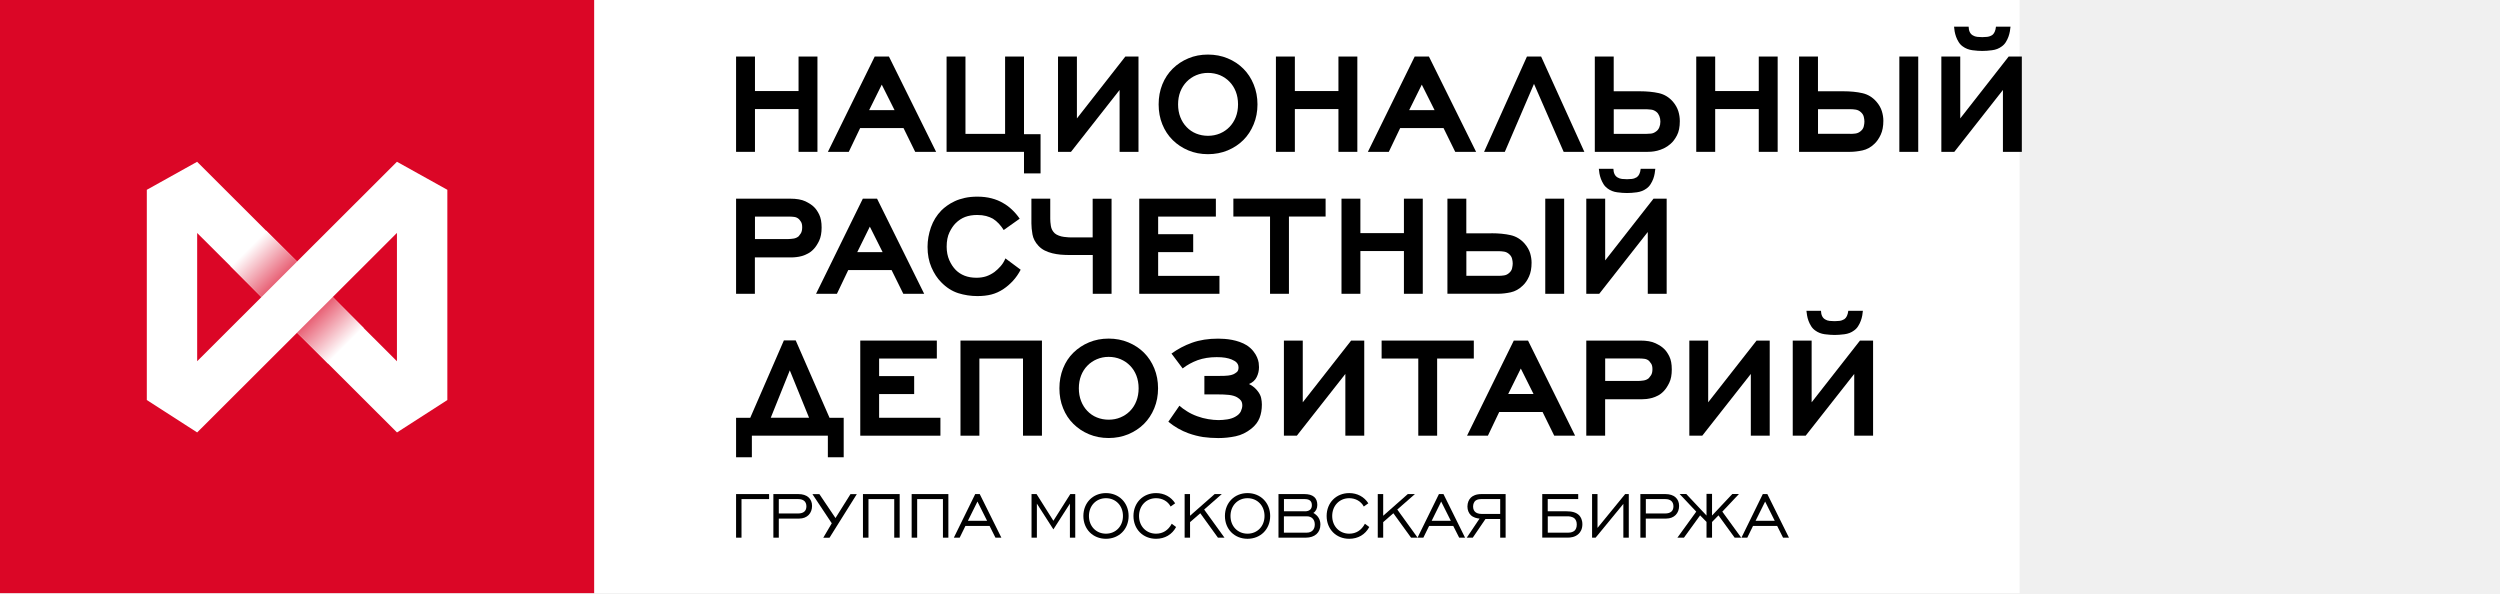
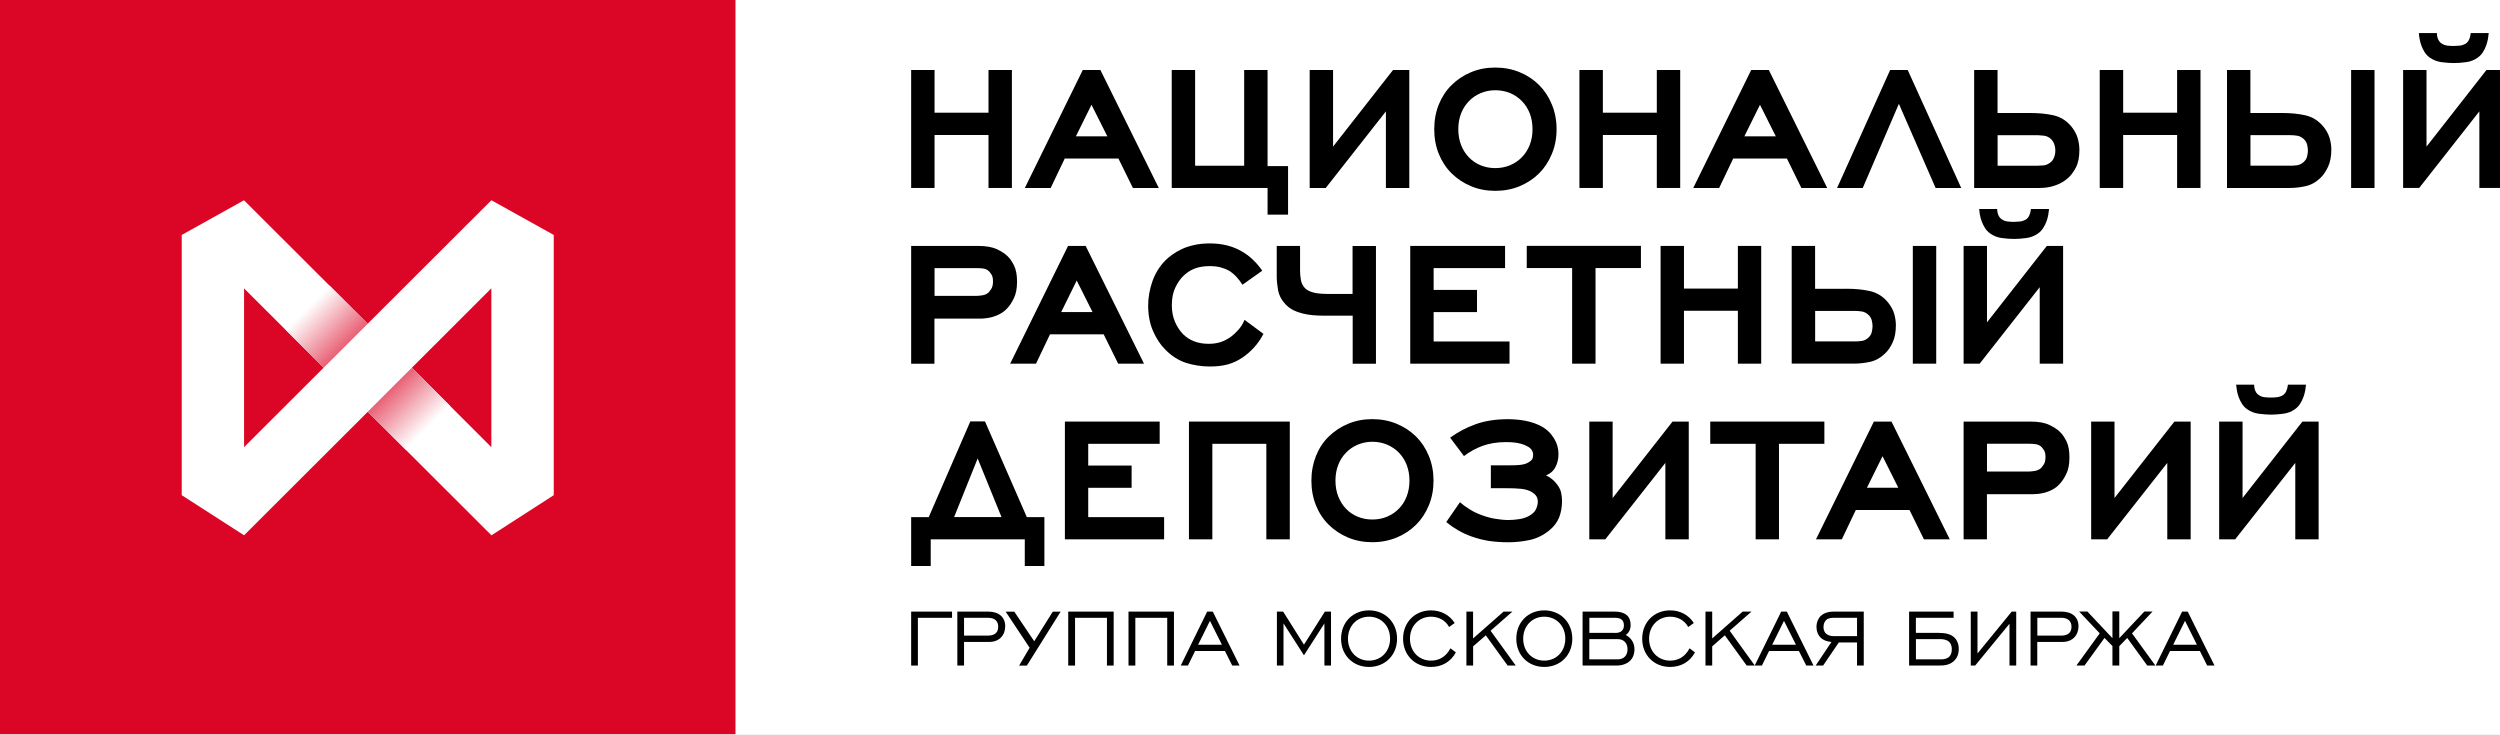
- <svg xmlns="http://www.w3.org/2000/svg" width="510" height="121" viewBox="0 0 510 121" fill="none">
-   <path d="M412 0H0V121H412V0Z" fill="white" />
-   <path d="M121.208 0H0V121H121.208V0Z" fill="#DB0626" />
-   <path d="M29.95 38.719V81.606L40.232 88.223V88.205L60.604 67.868L80.985 88.214V88.223L91.258 81.606V38.719L80.976 32.997V33.006L60.595 53.353L40.222 33.015V32.997L29.95 38.719ZM67.874 60.601L80.976 47.512V73.699L67.874 60.601ZM40.222 73.69V47.53L53.334 60.601L40.222 73.69Z" fill="white" />
-   <path fill-rule="evenodd" clip-rule="evenodd" d="M60.601 67.859L66.903 74.156L74.173 66.889L67.871 60.598L60.601 67.859Z" fill="url(#paint0_linear)" />
-   <path fill-rule="evenodd" clip-rule="evenodd" d="M60.608 53.348L53.339 60.605L47.034 54.312L54.304 47.055L60.608 53.348Z" fill="url(#paint1_linear)" />
-   <path d="M150.159 100.791H156.898V101.815H151.267V109.685H150.159V100.791Z" fill="black" />
-   <path d="M157.768 100.791H162.867C164.616 100.791 165.66 101.714 165.66 103.204C165.66 104.685 164.69 105.791 163.023 105.791H158.875V109.685H157.768V100.791ZM162.803 104.749C163.93 104.749 164.506 104.237 164.506 103.295C164.506 102.372 163.93 101.815 162.858 101.815H158.875V104.749H162.803Z" fill="black" />
-   <path d="M169.68 106.751L165.733 100.801H167.153L170.44 105.682L173.498 100.801H174.789L169.222 109.694H167.949L169.68 106.751Z" fill="black" />
-   <path d="M176.052 100.791H183.533V109.685H182.425V101.815H177.169V109.685H176.043V100.791H176.052Z" fill="black" />
-   <path d="M185.986 100.791H193.467V109.685H192.359V101.815H187.103V109.685H185.977V100.791H185.986Z" fill="black" />
-   <path d="M198.942 100.791H199.867L204.28 109.685H203.072L201.872 107.29H196.946L195.774 109.685H194.584L198.942 100.791ZM201.369 106.248L199.4 102.317L197.45 106.248H201.369Z" fill="black" />
-   <path d="M210.433 100.791H211.459L214.892 106.239L218.344 100.791H219.351V109.685H218.262V102.738L214.892 107.994L211.523 102.738V109.685H210.433V100.791Z" fill="black" />
-   <path d="M221.008 105.261C221.008 102.555 222.959 100.59 225.614 100.59C228.269 100.59 230.238 102.555 230.238 105.261C230.238 107.966 228.269 109.913 225.614 109.913C222.959 109.913 221.008 107.966 221.008 105.261ZM229.084 105.261C229.084 103.149 227.61 101.632 225.614 101.632C223.636 101.632 222.144 103.149 222.144 105.261C222.144 107.372 223.627 108.871 225.614 108.871C227.61 108.871 229.084 107.354 229.084 105.261Z" fill="black" />
-   <path d="M239.925 107.509C239.101 109.054 237.626 109.913 235.832 109.913C233.177 109.913 231.226 107.966 231.226 105.261C231.226 102.555 233.177 100.59 235.832 100.59C237.48 100.59 238.89 101.348 239.732 102.674L238.808 103.332C238.249 102.263 237.123 101.632 235.832 101.632C233.854 101.632 232.362 103.149 232.362 105.261C232.362 107.372 233.845 108.871 235.832 108.871C237.214 108.871 238.322 108.185 239.036 106.842L239.925 107.509Z" fill="black" />
-   <path d="M241.655 100.791H242.763V105.215L247.79 100.791H249.245L245.647 103.944L249.795 109.685H248.458L244.86 104.703L242.772 106.513V109.685H241.664V100.791H241.655Z" fill="black" />
-   <path d="M249.886 105.261C249.886 102.555 251.837 100.59 254.492 100.59C257.147 100.59 259.116 102.555 259.116 105.261C259.116 107.966 257.147 109.913 254.492 109.913C251.837 109.913 249.886 107.966 249.886 105.261ZM257.962 105.261C257.962 103.149 256.497 101.632 254.492 101.632C252.505 101.632 251.022 103.149 251.022 105.261C251.022 107.372 252.505 108.871 254.492 108.871C256.497 108.871 257.962 107.354 257.962 105.261Z" fill="black" />
-   <path d="M260.81 100.791H266.074C267.86 100.791 268.73 101.568 268.73 103.003C268.73 103.716 268.455 104.292 267.924 104.639C268.885 105.178 269.361 105.992 269.361 107.016C269.361 108.633 268.244 109.685 266.358 109.685H260.81V100.791ZM266.184 104.31C267.127 104.31 267.622 103.862 267.622 103.067C267.622 102.226 267.146 101.815 266.184 101.815H261.927V104.301H266.184V104.31ZM266.578 108.661C267.622 108.661 268.217 108.003 268.217 106.997C268.217 106.001 267.622 105.325 266.578 105.325H261.917V108.661H266.578Z" fill="black" />
-   <path d="M279.332 107.509C278.508 109.054 277.043 109.913 275.24 109.913C272.584 109.913 270.634 107.966 270.634 105.261C270.634 102.555 272.584 100.59 275.24 100.59C276.888 100.59 278.298 101.348 279.14 102.674L278.215 103.332C277.648 102.263 276.531 101.632 275.24 101.632C273.262 101.632 271.769 103.149 271.769 105.261C271.769 107.372 273.253 108.871 275.24 108.871C276.631 108.871 277.73 108.185 278.444 106.842L279.332 107.509Z" fill="black" />
-   <path d="M281.063 100.791H282.171V105.215L287.188 100.791H288.644L285.046 103.944L289.193 109.685H287.857L284.249 104.703L282.171 106.513V109.685H281.063V100.791Z" fill="black" />
-   <path d="M293.542 100.791H294.467L298.871 109.685H297.672L296.463 107.29H291.537L290.365 109.685H289.175L293.542 100.791ZM295.969 106.248L294 102.317L292.059 106.248H295.969Z" fill="black" />
-   <path d="M306.04 109.685V105.873H303.037L300.446 109.685H299.219L301.828 105.791C301.307 105.754 300.547 105.581 300.034 105.078C299.613 104.667 299.356 104.045 299.356 103.332C299.356 102.555 299.649 101.897 300.061 101.504C300.446 101.138 301.105 100.791 302.231 100.791H307.148V109.685H306.04ZM306.04 101.815H302.176C301.966 101.815 301.38 101.833 301.023 102.116C300.721 102.345 300.51 102.793 300.51 103.35C300.51 103.908 300.739 104.255 300.968 104.456C301.206 104.648 301.6 104.84 302.231 104.84H306.04V101.815Z" fill="black" />
-   <path d="M314.629 100.791H321.954V101.815H315.737V104.301H319.518C320.589 104.301 321.56 104.484 322.192 105.169C322.457 105.471 322.805 106.028 322.805 106.952C322.805 107.957 322.393 108.569 322.045 108.899C321.331 109.593 320.388 109.675 319.793 109.675H314.62V100.791H314.629ZM319.958 108.661C320.534 108.661 320.946 108.478 321.194 108.268C321.432 108.048 321.661 107.674 321.661 106.997C321.661 106.348 321.432 105.992 321.212 105.773C320.763 105.361 320.049 105.325 319.774 105.325H315.746V108.661H319.958Z" fill="black" />
-   <path d="M331.164 109.685V102.793L325.506 109.685H324.783V100.791H325.891V107.692L331.531 100.791H332.272V109.685H331.164Z" fill="black" />
-   <path d="M334.644 100.791H339.744C341.492 100.791 342.536 101.714 342.536 103.204C342.536 104.685 341.556 105.791 339.89 105.791H335.742V109.685H334.635V100.791H334.644ZM339.679 104.749C340.806 104.749 341.382 104.237 341.382 103.295C341.382 102.372 340.806 101.815 339.734 101.815H335.752V104.749H339.679Z" fill="black" />
-   <path d="M348.13 106.468L346.821 105.133L343.525 109.685H342.188L346.034 104.374L342.646 100.782H344.001L348.13 105.17V100.755H349.257V105.17L353.386 100.782H354.741L351.353 104.374L355.208 109.685H353.871L350.566 105.133L349.257 106.486V109.685H348.13V106.468Z" fill="black" />
-   <path d="M359.612 100.791H360.537L364.95 109.685H363.742L362.542 107.29H357.616L356.444 109.685H355.254L359.612 100.791ZM362.048 106.248L360.088 102.317L358.138 106.248H362.048Z" fill="black" />
-   <path d="M162.904 22.248H154.014V30.977H150.159V11.535H154.014V18.573H162.904V11.535H166.759V30.977H162.904V22.248Z" fill="black" />
-   <path d="M184.32 26.132H175.466L173.15 30.977H168.892L178.442 11.535H181.344L190.967 30.977H186.701L184.32 26.132ZM177.306 22.467H182.489L179.879 17.266L177.306 22.467Z" fill="black" />
-   <path d="M208.895 11.535V27.375H212.273V35.373H208.895V30.977H193.101V11.535H196.955V27.311H205.04V11.535H208.895Z" fill="black" />
-   <path d="M218.481 30.977H215.835V11.535H219.69V24.158L229.569 11.535H232.252V30.977H228.397V18.354L218.481 30.977Z" fill="black" />
-   <path d="M246.426 31.452C244.979 31.452 243.642 31.196 242.424 30.684C241.197 30.172 240.135 29.468 239.229 28.573C238.322 27.677 237.617 26.607 237.114 25.364C236.61 24.121 236.363 22.759 236.363 21.297C236.363 19.834 236.61 18.473 237.114 17.22C237.617 15.977 238.322 14.908 239.229 14.012C240.135 13.116 241.197 12.412 242.424 11.901C243.651 11.38 244.979 11.133 246.426 11.133C247.872 11.133 249.209 11.389 250.445 11.901C251.681 12.412 252.743 13.116 253.64 14.012C254.538 14.908 255.234 15.968 255.746 17.22C256.259 18.463 256.525 19.825 256.525 21.297C256.525 22.759 256.268 24.112 255.746 25.364C255.234 26.617 254.529 27.686 253.64 28.573C252.743 29.468 251.681 30.163 250.445 30.684C249.209 31.196 247.863 31.452 246.426 31.452ZM246.426 14.871C245.565 14.871 244.768 15.036 244.017 15.347C243.267 15.666 242.626 16.105 242.076 16.672C241.527 17.239 241.097 17.906 240.785 18.692C240.483 19.469 240.328 20.346 240.328 21.297C240.328 22.247 240.483 23.116 240.785 23.893C241.088 24.679 241.518 25.355 242.076 25.931C242.626 26.507 243.276 26.946 244.017 27.247C244.768 27.549 245.565 27.704 246.426 27.704C247.305 27.704 248.119 27.54 248.87 27.229C249.612 26.909 250.271 26.47 250.811 25.904C251.361 25.337 251.791 24.67 252.102 23.884C252.404 23.107 252.56 22.238 252.56 21.288C252.56 20.337 252.404 19.46 252.102 18.683C251.791 17.897 251.37 17.229 250.811 16.663C250.262 16.096 249.612 15.657 248.87 15.337C248.119 15.036 247.305 14.871 246.426 14.871Z" fill="black" />
-   <path d="M273.042 22.248H264.151V30.977H260.288V11.535H264.151V18.573H273.042V11.535H276.897V30.977H273.042V22.248Z" fill="black" />
-   <path d="M294.485 26.132H285.632L283.315 30.977H279.048L288.598 11.535H291.501L301.124 30.977H296.866L294.485 26.132ZM287.472 22.467H292.654L290.045 17.266L287.472 22.467Z" fill="black" />
-   <path d="M312.935 17.111L306.983 30.977H302.753L311.497 11.535H314.391L323.208 30.977H318.987L312.935 17.111Z" fill="black" />
-   <path d="M334.47 18.619C335.971 18.619 337.281 18.747 338.416 19.003C339.542 19.259 340.495 19.844 341.282 20.749C341.795 21.361 342.161 22.001 342.372 22.668C342.582 23.345 342.683 24.021 342.683 24.706C342.683 25.904 342.491 26.873 342.097 27.622C341.703 28.372 341.264 28.957 340.769 29.368C340.357 29.734 339.909 30.026 339.442 30.255C338.975 30.474 338.526 30.639 338.077 30.748C337.638 30.858 337.217 30.922 336.832 30.949C336.448 30.977 336.109 30.986 335.843 30.986H325.341V11.535H329.196V18.619H334.47ZM335.761 27.311C336.054 27.311 336.393 27.293 336.777 27.257C337.162 27.22 337.519 27.065 337.867 26.799C338.141 26.608 338.352 26.333 338.499 25.977C338.645 25.62 338.718 25.236 338.718 24.816C338.718 24.396 338.645 24.012 338.499 23.655C338.352 23.308 338.16 23.025 337.913 22.833C337.592 22.568 337.226 22.403 336.805 22.357C336.393 22.312 336.081 22.284 335.88 22.284H329.205V27.311H335.761Z" fill="black" />
-   <path d="M358.788 22.248H349.898V30.977H346.034V11.535H349.898V18.573H358.788V11.535H362.643V30.977H358.788V22.248Z" fill="black" />
-   <path d="M375.983 18.619C377.485 18.619 378.803 18.747 379.92 19.003C381.056 19.259 382.008 19.844 382.795 20.749C383.335 21.379 383.702 22.028 383.903 22.695C384.105 23.354 384.205 24.003 384.205 24.642C384.205 25.767 384.022 26.717 383.665 27.485C383.308 28.253 382.878 28.874 382.392 29.331C381.66 30.044 380.836 30.492 379.948 30.684C379.05 30.876 378.181 30.977 377.357 30.977H367.01V11.535H370.865V18.619H375.983ZM377.476 27.311C377.814 27.311 378.171 27.284 378.538 27.238C378.904 27.183 379.234 27.037 379.536 26.79C379.902 26.498 380.131 26.16 380.213 25.767C380.305 25.374 380.341 25.054 380.341 24.807C380.341 24.515 380.296 24.195 380.213 23.838C380.131 23.482 379.939 23.171 379.646 22.906C379.325 22.604 378.968 22.43 378.583 22.366C378.19 22.302 377.824 22.275 377.485 22.275H370.874V27.302H377.476V27.311ZM387.465 11.535H391.32V30.977H387.465V11.535Z" fill="black" />
-   <path d="M398.681 30.976H396.035V11.535H399.89V24.158L409.769 11.535H412.452V30.976H408.597V18.353L398.681 30.976ZM410.144 5.447C410.117 5.721 410.08 6.041 410.016 6.398C409.952 6.763 409.851 7.129 409.723 7.495C409.595 7.86 409.412 8.226 409.192 8.582C408.972 8.939 408.689 9.241 408.35 9.478C407.782 9.899 407.132 10.155 406.381 10.246C405.64 10.347 404.971 10.392 404.376 10.392C403.79 10.392 403.122 10.347 402.371 10.246C401.629 10.145 400.97 9.889 400.411 9.478C400.073 9.241 399.789 8.939 399.569 8.582C399.349 8.226 399.166 7.869 399.038 7.495C398.91 7.129 398.809 6.763 398.745 6.398C398.681 6.032 398.644 5.712 398.626 5.447H401.602C401.62 6.306 401.904 6.891 402.444 7.211C402.719 7.376 403.021 7.486 403.369 7.522C403.708 7.559 404.056 7.577 404.394 7.577C404.669 7.577 404.98 7.559 405.347 7.522C405.713 7.486 406.061 7.367 406.372 7.175C406.812 6.882 407.086 6.306 407.178 5.447H410.144Z" fill="black" />
-   <path d="M161.192 40.528C162.492 40.528 163.527 40.711 164.296 41.068C165.065 41.442 165.642 41.817 166.035 42.21C166.429 42.576 166.786 43.097 167.116 43.764C167.446 44.44 167.61 45.318 167.61 46.424C167.61 47.521 167.436 48.426 167.098 49.129C166.75 49.842 166.383 50.409 165.99 50.811C165.623 51.204 165.239 51.506 164.809 51.725C164.387 51.954 163.985 52.109 163.591 52.228C163.197 52.338 162.822 52.411 162.455 52.447C162.089 52.493 161.769 52.511 161.494 52.511H153.995V59.942H150.159V40.528H161.192ZM160.853 48.764C161.119 48.764 161.467 48.727 161.869 48.672C162.272 48.617 162.62 48.453 162.913 48.215C162.987 48.142 163.133 47.95 163.334 47.658C163.536 47.365 163.646 46.936 163.646 46.369C163.646 45.875 163.563 45.51 163.408 45.263C163.252 45.016 163.106 44.833 162.987 44.706C162.721 44.459 162.41 44.312 162.071 44.258C161.723 44.212 161.384 44.184 161.036 44.184H154.014V48.764H160.853Z" fill="black" />
-   <path d="M181.885 55.098H173.04L170.733 59.933H166.475L176.016 40.528H178.918L188.532 59.933H184.274L181.885 55.098ZM174.88 51.433H180.053L177.444 46.232L174.88 51.433Z" fill="black" />
-   <path d="M208.217 55.024C207.769 55.874 207.256 56.624 206.642 57.291C206.029 57.958 205.388 58.498 204.729 58.945C203.923 59.485 203.099 59.859 202.238 60.079C201.387 60.298 200.435 60.399 199.382 60.399C198.036 60.399 196.736 60.198 195.472 59.804C194.209 59.393 193.055 58.662 192.002 57.574C191.224 56.797 190.555 55.783 190.024 54.558C189.484 53.324 189.219 51.925 189.219 50.362C189.219 49.019 189.457 47.694 189.914 46.368C190.381 45.052 191.086 43.91 192.039 42.931C192.359 42.611 192.744 42.282 193.192 41.963C193.641 41.633 194.172 41.332 194.767 41.048C195.362 40.765 196.049 40.546 196.818 40.372C197.587 40.199 198.448 40.116 199.4 40.116C200.453 40.116 201.414 40.235 202.293 40.464C203.172 40.692 203.96 41.021 204.646 41.432C205.26 41.771 205.864 42.218 206.441 42.767C207.027 43.315 207.558 43.937 208.016 44.613L204.756 46.926C204.482 46.487 204.161 46.057 203.777 45.637C203.392 45.226 202.989 44.888 202.55 44.613C202.156 44.394 201.698 44.211 201.167 44.065C200.645 43.928 200.041 43.855 199.354 43.855C198.42 43.855 197.605 43.992 196.891 44.257C196.177 44.531 195.536 44.952 194.95 45.536C194.483 46.003 194.062 46.624 193.687 47.401C193.311 48.178 193.119 49.156 193.119 50.326C193.119 51.35 193.302 52.264 193.65 53.068C194.007 53.882 194.456 54.549 194.987 55.088C195.472 55.572 196.067 55.966 196.763 56.24C197.459 56.514 198.274 56.66 199.199 56.66C199.931 56.66 200.59 56.56 201.185 56.368C201.771 56.167 202.33 55.874 202.87 55.49C203.282 55.179 203.694 54.786 204.097 54.339C204.5 53.891 204.839 53.351 205.104 52.712L208.217 55.024Z" fill="black" />
-   <path d="M222.922 59.933V52.018H217.941C217.447 52.018 216.925 51.99 216.357 51.945C215.798 51.899 215.24 51.798 214.691 51.67C214.141 51.533 213.619 51.35 213.125 51.104C212.64 50.857 212.209 50.537 211.843 50.144C211.175 49.431 210.781 48.663 210.625 47.822C210.479 46.981 210.406 46.232 210.406 45.574V40.528H214.251V44.623C214.251 45.044 214.288 45.537 214.379 46.104C214.471 46.68 214.727 47.173 215.167 47.594C215.386 47.786 215.67 47.941 216.009 48.069C216.348 48.197 216.687 48.279 217.034 48.325C217.373 48.371 217.685 48.407 217.968 48.416C218.252 48.426 218.463 48.435 218.618 48.435H222.903V40.538H226.758V59.942H222.922V59.933Z" fill="black" />
-   <path d="M232.417 40.528H248.037V44.184H236.262V47.777H243.413V51.433H236.262V56.277H248.769V59.933H232.407V40.528H232.417Z" fill="black" />
-   <path d="M262.934 59.933H259.088V44.175H251.608V40.519H270.423V44.175H262.943V59.933H262.934Z" fill="black" />
-   <path d="M286.401 51.213H277.519V59.933H273.665V40.528H277.519V47.557H286.401V40.528H290.246V59.933H286.401V51.213Z" fill="black" />
-   <path d="M304.237 47.585C305.729 47.585 307.048 47.713 308.165 47.969C309.291 48.224 310.252 48.809 311.04 49.714C311.571 50.345 311.946 50.994 312.148 51.652C312.34 52.31 312.441 52.959 312.441 53.59C312.441 54.714 312.267 55.665 311.909 56.432C311.562 57.2 311.131 57.813 310.637 58.27C309.904 58.983 309.089 59.431 308.192 59.632C307.295 59.824 306.434 59.924 305.601 59.924H295.273V40.528H299.128V47.594H304.237V47.585ZM305.729 56.268C306.077 56.268 306.434 56.241 306.8 56.186C307.167 56.14 307.496 55.994 307.789 55.747C308.155 55.455 308.384 55.116 308.467 54.723C308.549 54.33 308.595 54.02 308.595 53.773C308.595 53.48 308.558 53.16 308.467 52.804C308.384 52.447 308.192 52.137 307.899 51.871C307.588 51.579 307.231 51.396 306.837 51.332C306.443 51.277 306.077 51.241 305.738 51.241H299.137V56.259H305.729V56.268ZM315.233 40.528H319.088V59.933H315.233V40.528Z" fill="black" />
-   <path d="M326.248 59.933H323.602V40.528H327.456V53.123L337.317 40.528H340V59.933H336.145V47.328L326.248 59.933ZM337.684 34.44C337.656 34.706 337.61 35.025 337.555 35.391C337.491 35.757 337.4 36.122 337.262 36.488C337.134 36.853 336.942 37.21 336.722 37.566C336.502 37.923 336.228 38.215 335.88 38.462C335.321 38.873 334.662 39.129 333.92 39.23C333.17 39.331 332.51 39.376 331.915 39.376C331.329 39.376 330.661 39.331 329.919 39.23C329.178 39.139 328.518 38.873 327.96 38.462C327.621 38.215 327.337 37.923 327.117 37.566C326.898 37.21 326.724 36.853 326.586 36.488C326.449 36.122 326.358 35.757 326.284 35.391C326.229 35.025 326.184 34.706 326.165 34.44H329.132C329.159 35.3 329.443 35.885 329.974 36.195C330.249 36.36 330.551 36.47 330.89 36.506C331.238 36.543 331.576 36.561 331.915 36.561C332.181 36.561 332.501 36.543 332.867 36.506C333.234 36.47 333.572 36.351 333.893 36.159C334.332 35.866 334.607 35.291 334.699 34.44H337.684Z" fill="black" />
-   <path d="M168.892 88.881H153.382V93.277H150.159V85.225H153.052L159.91 69.448H162.327L169.222 85.225H172.115V93.277H168.883V88.881H168.892ZM161.119 75.554L157.237 85.215H165.047L161.119 75.554Z" fill="black" />
-   <path d="M175.494 69.476H191.114V73.141H179.339V76.724H186.49V80.389H179.339V85.224H191.846V88.881H175.494V69.476Z" fill="black" />
-   <path d="M208.702 73.141H199.794V88.881H195.939V69.476H212.557V88.881H208.693V73.141H208.702Z" fill="black" />
-   <path d="M226.163 89.356C224.716 89.356 223.389 89.1 222.162 88.588C220.935 88.076 219.873 87.372 218.976 86.477C218.069 85.59 217.364 84.52 216.87 83.277C216.366 82.034 216.119 80.681 216.119 79.21C216.119 77.747 216.375 76.395 216.87 75.142C217.364 73.899 218.069 72.83 218.976 71.943C219.882 71.057 220.935 70.353 222.162 69.841C223.389 69.329 224.716 69.073 226.163 69.073C227.601 69.073 228.946 69.329 230.173 69.841C231.409 70.353 232.472 71.057 233.369 71.943C234.257 72.83 234.962 73.899 235.475 75.142C235.987 76.395 236.244 77.738 236.244 79.21C236.244 80.681 235.987 82.034 235.475 83.277C234.962 84.52 234.257 85.59 233.369 86.477C232.472 87.363 231.409 88.067 230.173 88.588C228.946 89.091 227.601 89.356 226.163 89.356ZM226.163 72.802C225.302 72.802 224.506 72.967 223.764 73.278C223.013 73.598 222.363 74.037 221.823 74.603C221.274 75.161 220.843 75.837 220.541 76.614C220.239 77.4 220.083 78.259 220.083 79.21C220.083 80.16 220.239 81.029 220.541 81.806C220.843 82.592 221.274 83.268 221.823 83.844C222.372 84.411 223.013 84.859 223.764 85.16C224.506 85.462 225.312 85.617 226.163 85.617C227.042 85.617 227.857 85.462 228.599 85.142C229.34 84.831 229.99 84.392 230.54 83.826C231.089 83.268 231.519 82.592 231.821 81.806C232.124 81.029 232.279 80.16 232.279 79.21C232.279 78.259 232.124 77.4 231.821 76.614C231.519 75.837 231.089 75.161 230.54 74.603C229.99 74.037 229.34 73.598 228.599 73.278C227.857 72.967 227.042 72.802 226.163 72.802Z" fill="black" />
-   <path d="M240.602 82.765C241.014 83.14 241.518 83.515 242.122 83.889C242.717 84.273 243.422 84.621 244.228 84.913C244.979 85.187 245.729 85.388 246.48 85.507C247.231 85.626 247.936 85.699 248.586 85.699C249.154 85.699 249.74 85.644 250.372 85.553C250.994 85.452 251.525 85.279 251.965 85.032C252.551 84.712 252.935 84.337 253.137 83.908C253.329 83.478 253.43 83.076 253.43 82.71C253.43 82.29 253.329 81.961 253.155 81.714C252.972 81.467 252.706 81.248 252.368 81.047C251.919 80.791 251.379 80.645 250.729 80.562C250.079 80.489 249.209 80.453 248.11 80.453H245.693V76.687H248.659C249.493 76.687 250.124 76.668 250.546 76.614C250.976 76.568 251.324 76.477 251.599 76.358C251.818 76.266 252.047 76.111 252.294 75.919C252.542 75.727 252.661 75.407 252.661 74.968C252.661 74.703 252.606 74.475 252.496 74.274C252.386 74.082 252.249 73.917 252.093 73.798C251.928 73.671 251.772 73.579 251.617 73.515C251.452 73.442 251.324 73.378 251.232 73.323C250.866 73.177 250.436 73.058 249.95 72.976C249.465 72.894 248.87 72.857 248.192 72.857C246.764 72.857 245.482 73.067 244.338 73.469C243.202 73.89 242.177 74.447 241.261 75.16L238.982 72.126C239.586 71.687 240.254 71.276 240.959 70.892C241.664 70.517 242.397 70.197 243.157 69.923C244.722 69.356 246.508 69.082 248.513 69.082C248.907 69.082 249.346 69.1 249.831 69.137C250.326 69.173 250.82 69.237 251.342 69.338C251.855 69.429 252.368 69.576 252.899 69.758C253.421 69.941 253.924 70.179 254.391 70.471C254.922 70.837 255.362 71.23 255.682 71.65C256.012 72.062 256.259 72.473 256.433 72.875C256.607 73.278 256.717 73.652 256.772 74.009C256.817 74.365 256.836 74.658 256.836 74.904C256.836 75.608 256.68 76.294 256.36 76.934C256.039 77.583 255.508 78.049 254.785 78.341C255.197 78.533 255.563 78.771 255.865 79.036C256.167 79.31 256.424 79.575 256.616 79.849C256.964 80.306 257.184 80.763 257.275 81.202C257.367 81.641 257.422 82.08 257.422 82.518C257.422 83.551 257.266 84.456 256.946 85.27C256.625 86.074 256.085 86.796 255.298 87.427C254.309 88.222 253.237 88.752 252.065 88.999C250.884 89.246 249.722 89.365 248.54 89.365C247.442 89.365 246.407 89.291 245.427 89.154C244.457 88.999 243.45 88.752 242.415 88.377C240.95 87.847 239.595 87.061 238.341 86.037L240.602 82.765Z" fill="black" />
-   <path d="M264.554 88.881H261.917V69.476H265.763V82.071L275.633 69.476H278.307V88.881H274.452V76.285L264.554 88.881Z" fill="black" />
-   <path d="M293.185 88.881H289.331V73.141H281.85V69.476H300.657V73.141H293.176V88.881H293.185Z" fill="black" />
-   <path d="M314.684 84.045H305.839L303.532 88.881H299.274L308.815 69.476H311.717L321.322 88.881H317.064L314.684 84.045ZM307.67 80.38H312.843L310.243 75.179L307.67 80.38Z" fill="black" />
-   <path d="M334.625 69.476C335.916 69.476 336.951 69.658 337.72 70.024C338.489 70.39 339.075 70.773 339.46 71.157C339.854 71.523 340.22 72.053 340.549 72.72C340.879 73.379 341.044 74.274 341.044 75.371C341.044 76.477 340.879 77.373 340.531 78.086C340.192 78.79 339.826 79.347 339.423 79.768C339.057 80.161 338.672 80.462 338.251 80.682C337.839 80.901 337.427 81.066 337.033 81.175C336.64 81.276 336.264 81.349 335.898 81.395C335.532 81.431 335.211 81.449 334.946 81.449H327.447V88.881H323.602V69.476H334.625ZM334.287 77.711C334.552 77.711 334.891 77.674 335.294 77.62C335.706 77.556 336.054 77.4 336.347 77.153C336.42 77.08 336.566 76.898 336.777 76.596C336.988 76.303 337.098 75.874 337.098 75.307C337.098 74.814 337.006 74.448 336.85 74.201C336.686 73.954 336.548 73.781 336.429 73.644C336.164 73.397 335.852 73.26 335.514 73.205C335.175 73.159 334.827 73.132 334.488 73.132H327.456V77.711H334.287Z" fill="black" />
-   <path d="M347.261 88.881H344.624V69.476H348.469V82.071L358.34 69.476H361.022V88.881H357.168V76.285L347.261 88.881Z" fill="black" />
-   <path d="M368.356 88.881H365.719V69.476H369.574V82.071L379.435 69.476H382.109V88.881H378.263V76.285L368.356 88.881ZM380.03 63.398C380.003 63.663 379.957 63.982 379.902 64.348C379.838 64.714 379.737 65.088 379.6 65.445C379.472 65.811 379.288 66.176 379.069 66.523C378.849 66.88 378.565 67.182 378.226 67.419C377.668 67.84 377.018 68.087 376.267 68.187C375.525 68.278 374.857 68.333 374.262 68.333C373.685 68.333 373.017 68.278 372.266 68.187C371.515 68.087 370.865 67.831 370.306 67.419C369.968 67.182 369.684 66.88 369.464 66.523C369.244 66.176 369.07 65.811 368.933 65.445C368.796 65.088 368.704 64.714 368.64 64.348C368.576 63.982 368.539 63.663 368.512 63.398H371.478C371.506 64.248 371.781 64.842 372.321 65.152C372.586 65.326 372.888 65.427 373.236 65.463C373.584 65.5 373.923 65.518 374.262 65.518C374.527 65.518 374.857 65.5 375.214 65.463C375.58 65.427 375.928 65.308 376.24 65.116C376.679 64.823 376.945 64.248 377.054 63.398H380.03Z" fill="black" />
+ <svg xmlns="http://www.w3.org/2000/svg" width="412" height="121" viewBox="0 0 412 121" fill="none">
+   <g clip-path="url(#clip0)">
+     <path d="M412 0H0V121H412V0Z" fill="white" />
+     <path d="M121.208 0H0V121H121.208V0Z" fill="#DB0626" />
+     <path d="M29.95 38.719V81.606L40.232 88.223V88.205L60.604 67.868L80.985 88.214V88.223L91.258 81.606V38.719L80.976 32.997V33.006L60.595 53.353L40.222 33.015V32.997L29.95 38.719ZM67.874 60.601L80.976 47.512V73.699L67.874 60.601ZM40.222 73.69V47.53L53.334 60.601L40.222 73.69Z" fill="white" />
+     <path fill-rule="evenodd" clip-rule="evenodd" d="M60.601 67.859L66.903 74.156L74.173 66.889L67.871 60.598L60.601 67.859Z" fill="url(#paint0_linear)" />
+     <path fill-rule="evenodd" clip-rule="evenodd" d="M60.608 53.348L53.339 60.605L47.034 54.312L54.304 47.055L60.608 53.348Z" fill="url(#paint1_linear)" />
+     <path d="M150.159 100.791H156.898V101.815H151.267V109.685H150.159V100.791Z" fill="black" />
+     <path d="M157.768 100.791H162.867C164.616 100.791 165.66 101.714 165.66 103.204C165.66 104.685 164.69 105.791 163.023 105.791H158.875V109.685H157.768V100.791ZM162.803 104.749C163.93 104.749 164.506 104.237 164.506 103.295C164.506 102.372 163.93 101.815 162.858 101.815H158.875V104.749H162.803Z" fill="black" />
+     <path d="M169.68 106.751L165.733 100.801H167.153L170.44 105.682L173.498 100.801H174.789L169.222 109.694H167.949L169.68 106.751Z" fill="black" />
+     <path d="M176.052 100.791H183.533V109.685H182.425V101.815H177.169V109.685H176.043V100.791H176.052Z" fill="black" />
+     <path d="M185.986 100.791H193.467V109.685H192.359V101.815H187.103V109.685H185.977V100.791H185.986Z" fill="black" />
+     <path d="M198.942 100.791H199.867L204.28 109.685H203.072L201.872 107.29H196.946L195.774 109.685H194.584L198.942 100.791ZM201.369 106.248L199.4 102.317L197.45 106.248H201.369Z" fill="black" />
+     <path d="M210.433 100.791H211.459L214.892 106.239L218.344 100.791H219.351V109.685H218.262V102.738L214.892 107.994L211.523 102.738V109.685H210.433V100.791Z" fill="black" />
+     <path d="M221.008 105.261C221.008 102.555 222.959 100.59 225.614 100.59C228.269 100.59 230.238 102.555 230.238 105.261C230.238 107.966 228.269 109.913 225.614 109.913C222.959 109.913 221.008 107.966 221.008 105.261ZM229.084 105.261C229.084 103.149 227.61 101.632 225.614 101.632C223.636 101.632 222.144 103.149 222.144 105.261C222.144 107.372 223.627 108.871 225.614 108.871C227.61 108.871 229.084 107.354 229.084 105.261Z" fill="black" />
+     <path d="M239.925 107.509C239.101 109.054 237.626 109.913 235.832 109.913C233.177 109.913 231.226 107.966 231.226 105.261C231.226 102.555 233.177 100.59 235.832 100.59C237.48 100.59 238.89 101.348 239.732 102.674L238.808 103.332C238.249 102.263 237.123 101.632 235.832 101.632C233.854 101.632 232.362 103.149 232.362 105.261C232.362 107.372 233.845 108.871 235.832 108.871C237.214 108.871 238.322 108.185 239.036 106.842L239.925 107.509Z" fill="black" />
+     <path d="M241.655 100.791H242.763V105.215L247.79 100.791H249.245L245.647 103.944L249.795 109.685H248.458L244.86 104.703L242.772 106.513V109.685H241.664V100.791H241.655Z" fill="black" />
+     <path d="M249.886 105.261C249.886 102.555 251.837 100.59 254.492 100.59C257.147 100.59 259.116 102.555 259.116 105.261C259.116 107.966 257.147 109.913 254.492 109.913C251.837 109.913 249.886 107.966 249.886 105.261ZM257.962 105.261C257.962 103.149 256.497 101.632 254.492 101.632C252.505 101.632 251.022 103.149 251.022 105.261C251.022 107.372 252.505 108.871 254.492 108.871C256.497 108.871 257.962 107.354 257.962 105.261Z" fill="black" />
+     <path d="M260.81 100.791H266.074C267.86 100.791 268.73 101.568 268.73 103.003C268.73 103.716 268.455 104.292 267.924 104.639C268.885 105.178 269.361 105.992 269.361 107.016C269.361 108.633 268.244 109.685 266.358 109.685H260.81V100.791ZM266.184 104.31C267.127 104.31 267.622 103.862 267.622 103.067C267.622 102.226 267.146 101.815 266.184 101.815H261.927V104.301H266.184V104.31ZM266.578 108.661C267.622 108.661 268.217 108.003 268.217 106.997C268.217 106.001 267.622 105.325 266.578 105.325H261.917V108.661H266.578Z" fill="black" />
+     <path d="M279.332 107.509C278.508 109.054 277.043 109.913 275.24 109.913C272.584 109.913 270.634 107.966 270.634 105.261C270.634 102.555 272.584 100.59 275.24 100.59C276.888 100.59 278.298 101.348 279.14 102.674L278.215 103.332C277.648 102.263 276.531 101.632 275.24 101.632C273.262 101.632 271.769 103.149 271.769 105.261C271.769 107.372 273.253 108.871 275.24 108.871C276.631 108.871 277.73 108.185 278.444 106.842L279.332 107.509Z" fill="black" />
+     <path d="M281.063 100.791H282.171V105.215L287.188 100.791H288.644L285.046 103.944L289.193 109.685H287.857L284.249 104.703L282.171 106.513V109.685H281.063V100.791Z" fill="black" />
+     <path d="M293.542 100.791H294.467L298.871 109.685H297.672L296.463 107.29H291.537L290.365 109.685H289.175L293.542 100.791ZM295.969 106.248L294 102.317L292.059 106.248H295.969Z" fill="black" />
+     <path d="M306.04 109.685V105.873H303.037L300.446 109.685H299.219L301.828 105.791C301.307 105.754 300.547 105.581 300.034 105.078C299.613 104.667 299.356 104.045 299.356 103.332C299.356 102.555 299.649 101.897 300.061 101.504C300.446 101.138 301.105 100.791 302.231 100.791H307.148V109.685H306.04ZM306.04 101.815H302.176C301.966 101.815 301.38 101.833 301.023 102.116C300.721 102.345 300.51 102.793 300.51 103.35C300.51 103.908 300.739 104.255 300.968 104.456C301.206 104.648 301.6 104.84 302.231 104.84H306.04V101.815Z" fill="black" />
+     <path d="M314.629 100.791H321.954V101.815H315.737V104.301H319.518C320.589 104.301 321.56 104.484 322.192 105.169C322.457 105.471 322.805 106.028 322.805 106.952C322.805 107.957 322.393 108.569 322.045 108.899C321.331 109.593 320.388 109.675 319.793 109.675H314.62V100.791H314.629ZM319.958 108.661C320.534 108.661 320.946 108.478 321.194 108.268C321.432 108.048 321.661 107.674 321.661 106.997C321.661 106.348 321.432 105.992 321.212 105.773C320.763 105.361 320.049 105.325 319.774 105.325H315.746V108.661H319.958Z" fill="black" />
+     <path d="M331.164 109.685V102.793L325.506 109.685H324.783V100.791H325.891V107.692L331.531 100.791H332.272V109.685H331.164Z" fill="black" />
+     <path d="M334.644 100.791H339.744C341.492 100.791 342.536 101.714 342.536 103.204C342.536 104.685 341.556 105.791 339.89 105.791H335.742V109.685H334.635V100.791H334.644ZM339.679 104.749C340.806 104.749 341.382 104.237 341.382 103.295C341.382 102.372 340.806 101.815 339.734 101.815H335.752V104.749H339.679Z" fill="black" />
+     <path d="M348.13 106.468L346.821 105.133L343.525 109.685H342.188L346.034 104.374L342.646 100.782H344.001L348.13 105.17V100.755H349.257V105.17L353.386 100.782H354.741L351.353 104.374L355.208 109.685H353.871L350.566 105.133L349.257 106.486V109.685H348.13V106.468Z" fill="black" />
+     <path d="M359.612 100.791H360.537L364.95 109.685H363.742L362.542 107.29H357.616L356.444 109.685H355.254L359.612 100.791ZM362.048 106.248L360.088 102.317L358.138 106.248H362.048Z" fill="black" />
+     <path d="M162.904 22.248H154.014V30.977H150.159V11.535H154.014V18.573H162.904V11.535H166.759V30.977H162.904V22.248Z" fill="black" />
+     <path d="M184.32 26.132H175.466L173.15 30.977H168.892L178.442 11.535H181.344L190.967 30.977H186.701L184.32 26.132ZM177.306 22.467H182.489L179.879 17.266L177.306 22.467Z" fill="black" />
+     <path d="M208.895 11.535V27.375H212.273V35.373H208.895V30.977H193.101V11.535H196.955V27.311H205.04V11.535H208.895Z" fill="black" />
+     <path d="M218.481 30.977H215.835V11.535H219.69V24.158L229.569 11.535H232.252V30.977H228.397V18.354L218.481 30.977Z" fill="black" />
+     <path d="M246.426 31.452C244.979 31.452 243.642 31.196 242.424 30.684C241.197 30.172 240.135 29.468 239.229 28.573C238.322 27.677 237.617 26.607 237.114 25.364C236.61 24.121 236.363 22.759 236.363 21.297C236.363 19.834 236.61 18.473 237.114 17.22C237.617 15.977 238.322 14.908 239.229 14.012C240.135 13.116 241.197 12.412 242.424 11.901C243.651 11.38 244.979 11.133 246.426 11.133C247.872 11.133 249.209 11.389 250.445 11.901C251.681 12.412 252.743 13.116 253.64 14.012C254.538 14.908 255.234 15.968 255.746 17.22C256.259 18.463 256.525 19.825 256.525 21.297C256.525 22.759 256.268 24.112 255.746 25.364C255.234 26.617 254.529 27.686 253.64 28.573C252.743 29.468 251.681 30.163 250.445 30.684C249.209 31.196 247.863 31.452 246.426 31.452ZM246.426 14.871C245.565 14.871 244.768 15.036 244.017 15.347C243.267 15.666 242.626 16.105 242.076 16.672C241.527 17.239 241.097 17.906 240.785 18.692C240.483 19.469 240.328 20.346 240.328 21.297C240.328 22.247 240.483 23.116 240.785 23.893C241.088 24.679 241.518 25.355 242.076 25.931C242.626 26.507 243.276 26.946 244.017 27.247C244.768 27.549 245.565 27.704 246.426 27.704C247.305 27.704 248.119 27.54 248.87 27.229C249.612 26.909 250.271 26.47 250.811 25.904C251.361 25.337 251.791 24.67 252.102 23.884C252.404 23.107 252.56 22.238 252.56 21.288C252.56 20.337 252.404 19.46 252.102 18.683C251.791 17.897 251.37 17.229 250.811 16.663C250.262 16.096 249.612 15.657 248.87 15.337C248.119 15.036 247.305 14.871 246.426 14.871Z" fill="black" />
+     <path d="M273.042 22.248H264.151V30.977H260.288V11.535H264.151V18.573H273.042V11.535H276.897V30.977H273.042V22.248Z" fill="black" />
+     <path d="M294.485 26.132H285.632L283.315 30.977H279.048L288.598 11.535H291.501L301.124 30.977H296.866L294.485 26.132ZM287.472 22.467H292.654L290.045 17.266L287.472 22.467Z" fill="black" />
+     <path d="M312.935 17.111L306.983 30.977H302.753L311.497 11.535H314.391L323.208 30.977H318.987L312.935 17.111Z" fill="black" />
+     <path d="M334.47 18.619C335.971 18.619 337.281 18.747 338.416 19.003C339.542 19.259 340.495 19.844 341.282 20.749C341.795 21.361 342.161 22.001 342.372 22.668C342.582 23.345 342.683 24.021 342.683 24.706C342.683 25.904 342.491 26.873 342.097 27.622C341.703 28.372 341.264 28.957 340.769 29.368C340.357 29.734 339.909 30.026 339.442 30.255C338.975 30.474 338.526 30.639 338.077 30.748C337.638 30.858 337.217 30.922 336.832 30.949C336.448 30.977 336.109 30.986 335.843 30.986H325.341V11.535H329.196V18.619H334.47ZM335.761 27.311C336.054 27.311 336.393 27.293 336.777 27.257C337.162 27.22 337.519 27.065 337.867 26.799C338.141 26.608 338.352 26.333 338.499 25.977C338.645 25.62 338.718 25.236 338.718 24.816C338.718 24.396 338.645 24.012 338.499 23.655C338.352 23.308 338.16 23.025 337.913 22.833C337.592 22.568 337.226 22.403 336.805 22.357C336.393 22.312 336.081 22.284 335.88 22.284H329.205V27.311H335.761Z" fill="black" />
+     <path d="M358.788 22.248H349.898V30.977H346.034V11.535H349.898V18.573H358.788V11.535H362.643V30.977H358.788V22.248Z" fill="black" />
+     <path d="M375.983 18.619C377.485 18.619 378.803 18.747 379.92 19.003C381.056 19.259 382.008 19.844 382.795 20.749C383.335 21.379 383.702 22.028 383.903 22.695C384.105 23.354 384.205 24.003 384.205 24.642C384.205 25.767 384.022 26.717 383.665 27.485C383.308 28.253 382.878 28.874 382.392 29.331C381.66 30.044 380.836 30.492 379.948 30.684C379.05 30.876 378.181 30.977 377.357 30.977H367.01V11.535H370.865V18.619H375.983ZM377.476 27.311C377.814 27.311 378.171 27.284 378.538 27.238C378.904 27.183 379.234 27.037 379.536 26.79C379.902 26.498 380.131 26.16 380.213 25.767C380.305 25.374 380.341 25.054 380.341 24.807C380.341 24.515 380.296 24.195 380.213 23.838C380.131 23.482 379.939 23.171 379.646 22.906C379.325 22.604 378.968 22.43 378.583 22.366C378.19 22.302 377.824 22.275 377.485 22.275H370.874V27.302H377.476V27.311ZM387.465 11.535H391.32V30.977H387.465V11.535Z" fill="black" />
+     <path d="M398.681 30.976H396.035V11.535H399.89V24.158L409.769 11.535H412.452V30.976H408.597V18.353L398.681 30.976ZM410.144 5.447C410.117 5.721 410.08 6.041 410.016 6.398C409.952 6.763 409.851 7.129 409.723 7.495C409.595 7.86 409.412 8.226 409.192 8.582C408.972 8.939 408.689 9.241 408.35 9.478C407.782 9.899 407.132 10.155 406.381 10.246C405.64 10.347 404.971 10.392 404.376 10.392C403.79 10.392 403.122 10.347 402.371 10.246C401.629 10.145 400.97 9.889 400.411 9.478C400.073 9.241 399.789 8.939 399.569 8.582C399.349 8.226 399.166 7.869 399.038 7.495C398.91 7.129 398.809 6.763 398.745 6.398C398.681 6.032 398.644 5.712 398.626 5.447H401.602C401.62 6.306 401.904 6.891 402.444 7.211C402.719 7.376 403.021 7.486 403.369 7.522C403.708 7.559 404.056 7.577 404.394 7.577C404.669 7.577 404.98 7.559 405.347 7.522C405.713 7.486 406.061 7.367 406.372 7.175C406.812 6.882 407.086 6.306 407.178 5.447H410.144Z" fill="black" />
+     <path d="M161.192 40.528C162.492 40.528 163.527 40.711 164.296 41.068C165.065 41.442 165.642 41.817 166.035 42.21C166.429 42.576 166.786 43.097 167.116 43.764C167.446 44.44 167.61 45.318 167.61 46.424C167.61 47.521 167.436 48.426 167.098 49.129C166.75 49.842 166.383 50.409 165.99 50.811C165.623 51.204 165.239 51.506 164.809 51.725C164.387 51.954 163.985 52.109 163.591 52.228C163.197 52.338 162.822 52.411 162.455 52.447C162.089 52.493 161.769 52.511 161.494 52.511H153.995V59.942H150.159V40.528H161.192ZM160.853 48.764C161.119 48.764 161.467 48.727 161.869 48.672C162.272 48.617 162.62 48.453 162.913 48.215C162.987 48.142 163.133 47.95 163.334 47.658C163.536 47.365 163.646 46.936 163.646 46.369C163.646 45.875 163.563 45.51 163.408 45.263C163.252 45.016 163.106 44.833 162.987 44.706C162.721 44.459 162.41 44.312 162.071 44.258C161.723 44.212 161.384 44.184 161.036 44.184H154.014V48.764H160.853Z" fill="black" />
+     <path d="M181.885 55.098H173.04L170.733 59.933H166.475L176.016 40.528H178.918L188.532 59.933H184.274L181.885 55.098ZM174.88 51.433H180.053L177.444 46.232L174.88 51.433Z" fill="black" />
+     <path d="M208.217 55.024C207.769 55.874 207.256 56.624 206.642 57.291C206.029 57.958 205.388 58.498 204.729 58.945C203.923 59.485 203.099 59.859 202.238 60.079C201.387 60.298 200.435 60.399 199.382 60.399C198.036 60.399 196.736 60.198 195.472 59.804C194.209 59.393 193.055 58.662 192.002 57.574C191.224 56.797 190.555 55.783 190.024 54.558C189.484 53.324 189.219 51.925 189.219 50.362C189.219 49.019 189.457 47.694 189.914 46.368C190.381 45.052 191.086 43.91 192.039 42.931C192.359 42.611 192.744 42.282 193.192 41.963C193.641 41.633 194.172 41.332 194.767 41.048C195.362 40.765 196.049 40.546 196.818 40.372C197.587 40.199 198.448 40.116 199.4 40.116C200.453 40.116 201.414 40.235 202.293 40.464C203.172 40.692 203.96 41.021 204.646 41.432C205.26 41.771 205.864 42.218 206.441 42.767C207.027 43.315 207.558 43.937 208.016 44.613L204.756 46.926C204.482 46.487 204.161 46.057 203.777 45.637C203.392 45.226 202.989 44.888 202.55 44.613C202.156 44.394 201.698 44.211 201.167 44.065C200.645 43.928 200.041 43.855 199.354 43.855C198.42 43.855 197.605 43.992 196.891 44.257C196.177 44.531 195.536 44.952 194.95 45.536C194.483 46.003 194.062 46.624 193.687 47.401C193.311 48.178 193.119 49.156 193.119 50.326C193.119 51.35 193.302 52.264 193.65 53.068C194.007 53.882 194.456 54.549 194.987 55.088C195.472 55.572 196.067 55.966 196.763 56.24C197.459 56.514 198.274 56.66 199.199 56.66C199.931 56.66 200.59 56.56 201.185 56.368C201.771 56.167 202.33 55.874 202.87 55.49C203.282 55.179 203.694 54.786 204.097 54.339C204.5 53.891 204.839 53.351 205.104 52.712L208.217 55.024Z" fill="black" />
+     <path d="M222.922 59.933V52.018H217.941C217.447 52.018 216.925 51.99 216.357 51.945C215.798 51.899 215.24 51.798 214.691 51.67C214.141 51.533 213.619 51.35 213.125 51.104C212.64 50.857 212.209 50.537 211.843 50.144C211.175 49.431 210.781 48.663 210.625 47.822C210.479 46.981 210.406 46.232 210.406 45.574V40.528H214.251V44.623C214.251 45.044 214.288 45.537 214.379 46.104C214.471 46.68 214.727 47.173 215.167 47.594C215.386 47.786 215.67 47.941 216.009 48.069C216.348 48.197 216.687 48.279 217.034 48.325C217.373 48.371 217.685 48.407 217.968 48.416C218.252 48.426 218.463 48.435 218.618 48.435H222.903V40.538H226.758V59.942H222.922V59.933Z" fill="black" />
+     <path d="M232.417 40.528H248.037V44.184H236.262V47.777H243.413V51.433H236.262V56.277H248.769V59.933H232.407V40.528H232.417Z" fill="black" />
+     <path d="M262.934 59.933H259.088V44.175H251.608V40.519H270.423V44.175H262.943V59.933H262.934Z" fill="black" />
+     <path d="M286.401 51.213H277.519V59.933H273.665V40.528H277.519V47.557H286.401V40.528H290.246V59.933H286.401V51.213Z" fill="black" />
+     <path d="M304.237 47.585C305.729 47.585 307.048 47.713 308.165 47.969C309.291 48.224 310.252 48.809 311.04 49.714C311.571 50.345 311.946 50.994 312.148 51.652C312.34 52.31 312.441 52.959 312.441 53.59C312.441 54.714 312.267 55.665 311.909 56.432C311.562 57.2 311.131 57.813 310.637 58.27C309.904 58.983 309.089 59.431 308.192 59.632C307.295 59.824 306.434 59.924 305.601 59.924H295.273V40.528H299.128V47.594H304.237V47.585ZM305.729 56.268C306.077 56.268 306.434 56.241 306.8 56.186C307.167 56.14 307.496 55.994 307.789 55.747C308.155 55.455 308.384 55.116 308.467 54.723C308.549 54.33 308.595 54.02 308.595 53.773C308.595 53.48 308.558 53.16 308.467 52.804C308.384 52.447 308.192 52.137 307.899 51.871C307.588 51.579 307.231 51.396 306.837 51.332C306.443 51.277 306.077 51.241 305.738 51.241H299.137V56.259H305.729V56.268ZM315.233 40.528H319.088V59.933H315.233V40.528Z" fill="black" />
+     <path d="M326.248 59.933H323.602V40.528H327.456V53.123L337.317 40.528H340V59.933H336.145V47.328L326.248 59.933ZM337.684 34.44C337.656 34.706 337.61 35.025 337.555 35.391C337.491 35.757 337.4 36.122 337.262 36.488C337.134 36.853 336.942 37.21 336.722 37.566C336.502 37.923 336.228 38.215 335.88 38.462C335.321 38.873 334.662 39.129 333.92 39.23C333.17 39.331 332.51 39.376 331.915 39.376C331.329 39.376 330.661 39.331 329.919 39.23C329.178 39.139 328.518 38.873 327.96 38.462C327.621 38.215 327.337 37.923 327.117 37.566C326.898 37.21 326.724 36.853 326.586 36.488C326.449 36.122 326.358 35.757 326.284 35.391C326.229 35.025 326.184 34.706 326.165 34.44H329.132C329.159 35.3 329.443 35.885 329.974 36.195C330.249 36.36 330.551 36.47 330.89 36.506C331.238 36.543 331.576 36.561 331.915 36.561C332.181 36.561 332.501 36.543 332.867 36.506C333.234 36.47 333.572 36.351 333.893 36.159C334.332 35.866 334.607 35.291 334.699 34.44H337.684Z" fill="black" />
+     <path d="M168.892 88.881H153.382V93.277H150.159V85.225H153.052L159.91 69.448H162.327L169.222 85.225H172.115V93.277H168.883V88.881H168.892ZM161.119 75.554L157.237 85.215H165.047L161.119 75.554Z" fill="black" />
+     <path d="M175.494 69.476H191.114V73.141H179.339V76.724H186.49V80.389H179.339V85.224H191.846V88.881H175.494V69.476Z" fill="black" />
+     <path d="M208.702 73.141H199.794V88.881H195.939V69.476H212.557V88.881H208.693V73.141H208.702Z" fill="black" />
+     <path d="M226.163 89.356C224.716 89.356 223.389 89.1 222.162 88.588C220.935 88.076 219.873 87.372 218.976 86.477C218.069 85.59 217.364 84.52 216.87 83.277C216.366 82.034 216.119 80.681 216.119 79.21C216.119 77.747 216.375 76.395 216.87 75.142C217.364 73.899 218.069 72.83 218.976 71.943C219.882 71.057 220.935 70.353 222.162 69.841C223.389 69.329 224.716 69.073 226.163 69.073C227.601 69.073 228.946 69.329 230.173 69.841C231.409 70.353 232.472 71.057 233.369 71.943C234.257 72.83 234.962 73.899 235.475 75.142C235.987 76.395 236.244 77.738 236.244 79.21C236.244 80.681 235.987 82.034 235.475 83.277C234.962 84.52 234.257 85.59 233.369 86.477C232.472 87.363 231.409 88.067 230.173 88.588C228.946 89.091 227.601 89.356 226.163 89.356ZM226.163 72.802C225.302 72.802 224.506 72.967 223.764 73.278C223.013 73.598 222.363 74.037 221.823 74.603C221.274 75.161 220.843 75.837 220.541 76.614C220.239 77.4 220.083 78.259 220.083 79.21C220.083 80.16 220.239 81.029 220.541 81.806C220.843 82.592 221.274 83.268 221.823 83.844C222.372 84.411 223.013 84.859 223.764 85.16C224.506 85.462 225.312 85.617 226.163 85.617C227.042 85.617 227.857 85.462 228.599 85.142C229.34 84.831 229.99 84.392 230.54 83.826C231.089 83.268 231.519 82.592 231.821 81.806C232.124 81.029 232.279 80.16 232.279 79.21C232.279 78.259 232.124 77.4 231.821 76.614C231.519 75.837 231.089 75.161 230.54 74.603C229.99 74.037 229.34 73.598 228.599 73.278C227.857 72.967 227.042 72.802 226.163 72.802Z" fill="black" />
+     <path d="M240.602 82.765C241.014 83.14 241.518 83.515 242.122 83.889C242.717 84.273 243.422 84.621 244.228 84.913C244.979 85.187 245.729 85.388 246.48 85.507C247.231 85.626 247.936 85.699 248.586 85.699C249.154 85.699 249.74 85.644 250.372 85.553C250.994 85.452 251.525 85.279 251.965 85.032C252.551 84.712 252.935 84.337 253.137 83.908C253.329 83.478 253.43 83.076 253.43 82.71C253.43 82.29 253.329 81.961 253.155 81.714C252.972 81.467 252.706 81.248 252.368 81.047C251.919 80.791 251.379 80.645 250.729 80.562C250.079 80.489 249.209 80.453 248.11 80.453H245.693V76.687H248.659C249.493 76.687 250.124 76.668 250.546 76.614C250.976 76.568 251.324 76.477 251.599 76.358C251.818 76.266 252.047 76.111 252.294 75.919C252.542 75.727 252.661 75.407 252.661 74.968C252.661 74.703 252.606 74.475 252.496 74.274C252.386 74.082 252.249 73.917 252.093 73.798C251.928 73.671 251.772 73.579 251.617 73.515C251.452 73.442 251.324 73.378 251.232 73.323C250.866 73.177 250.436 73.058 249.95 72.976C249.465 72.894 248.87 72.857 248.192 72.857C246.764 72.857 245.482 73.067 244.338 73.469C243.202 73.89 242.177 74.447 241.261 75.16L238.982 72.126C239.586 71.687 240.254 71.276 240.959 70.892C241.664 70.517 242.397 70.197 243.157 69.923C244.722 69.356 246.508 69.082 248.513 69.082C248.907 69.082 249.346 69.1 249.831 69.137C250.326 69.173 250.82 69.237 251.342 69.338C251.855 69.429 252.368 69.576 252.899 69.758C253.421 69.941 253.924 70.179 254.391 70.471C254.922 70.837 255.362 71.23 255.682 71.65C256.012 72.062 256.259 72.473 256.433 72.875C256.607 73.278 256.717 73.652 256.772 74.009C256.817 74.365 256.836 74.658 256.836 74.904C256.836 75.608 256.68 76.294 256.36 76.934C256.039 77.583 255.508 78.049 254.785 78.341C255.197 78.533 255.563 78.771 255.865 79.036C256.167 79.31 256.424 79.575 256.616 79.849C256.964 80.306 257.184 80.763 257.275 81.202C257.367 81.641 257.422 82.08 257.422 82.518C257.422 83.551 257.266 84.456 256.946 85.27C256.625 86.074 256.085 86.796 255.298 87.427C254.309 88.222 253.237 88.752 252.065 88.999C250.884 89.246 249.722 89.365 248.54 89.365C247.442 89.365 246.407 89.291 245.427 89.154C244.457 88.999 243.45 88.752 242.415 88.377C240.95 87.847 239.595 87.061 238.341 86.037L240.602 82.765Z" fill="black" />
+     <path d="M264.554 88.881H261.917V69.476H265.763V82.071L275.633 69.476H278.307V88.881H274.452V76.285L264.554 88.881Z" fill="black" />
+     <path d="M293.185 88.881H289.331V73.141H281.85V69.476H300.657V73.141H293.176V88.881H293.185Z" fill="black" />
+     <path d="M314.684 84.045H305.839L303.532 88.881H299.274L308.815 69.476H311.717L321.322 88.881H317.064L314.684 84.045ZM307.67 80.38H312.843L310.243 75.179L307.67 80.38Z" fill="black" />
+     <path d="M334.625 69.476C335.916 69.476 336.951 69.658 337.72 70.024C338.489 70.39 339.075 70.773 339.46 71.157C339.854 71.523 340.22 72.053 340.549 72.72C340.879 73.379 341.044 74.274 341.044 75.371C341.044 76.477 340.879 77.373 340.531 78.086C340.192 78.79 339.826 79.347 339.423 79.768C339.057 80.161 338.672 80.462 338.251 80.682C337.839 80.901 337.427 81.066 337.033 81.175C336.64 81.276 336.264 81.349 335.898 81.395C335.532 81.431 335.211 81.449 334.946 81.449H327.447V88.881H323.602V69.476H334.625ZM334.287 77.711C334.552 77.711 334.891 77.674 335.294 77.62C335.706 77.556 336.054 77.4 336.347 77.153C336.42 77.08 336.566 76.898 336.777 76.596C336.988 76.303 337.098 75.874 337.098 75.307C337.098 74.814 337.006 74.448 336.85 74.201C336.686 73.954 336.548 73.781 336.429 73.644C336.164 73.397 335.852 73.26 335.514 73.205C335.175 73.159 334.827 73.132 334.488 73.132H327.456V77.711H334.287Z" fill="black" />
+     <path d="M347.261 88.881H344.624V69.476H348.469V82.071L358.34 69.476H361.022V88.881H357.168V76.285L347.261 88.881Z" fill="black" />
+     <path d="M368.356 88.881H365.719V69.476H369.574V82.071L379.435 69.476H382.109V88.881H378.263V76.285L368.356 88.881ZM380.03 63.398C380.003 63.663 379.957 63.982 379.902 64.348C379.838 64.714 379.737 65.088 379.6 65.445C379.472 65.811 379.288 66.176 379.069 66.523C378.849 66.88 378.565 67.182 378.226 67.419C377.668 67.84 377.018 68.087 376.267 68.187C375.525 68.278 374.857 68.333 374.262 68.333C373.685 68.333 373.017 68.278 372.266 68.187C371.515 68.087 370.865 67.831 370.306 67.419C369.968 67.182 369.684 66.88 369.464 66.523C369.244 66.176 369.07 65.811 368.933 65.445C368.796 65.088 368.704 64.714 368.64 64.348C368.576 63.982 368.539 63.663 368.512 63.398H371.478C371.506 64.248 371.781 64.842 372.321 65.152C372.586 65.326 372.888 65.427 373.236 65.463C373.584 65.5 373.923 65.518 374.262 65.518C374.527 65.518 374.857 65.5 375.214 65.463C375.58 65.427 375.928 65.308 376.24 65.116C376.679 64.823 376.945 64.248 377.054 63.398H380.03Z" fill="black" />
+   </g>
  <defs>
    <linearGradient id="paint0_linear" x1="70.484" y1="70.465" x2="60.66" y2="60.624" gradientUnits="userSpaceOnUse">
      <stop stop-color="white" />
      <stop offset="1" stop-color="#DB0626" />
    </linearGradient>
    <linearGradient id="paint1_linear" x1="50.725" y1="50.74" x2="60.549" y2="60.581" gradientUnits="userSpaceOnUse">
      <stop stop-color="white" />
      <stop offset="1" stop-color="#DB0626" />
    </linearGradient>
+     <clipPath id="clip0">
+       <rect width="412" height="121" fill="white" />
+     </clipPath>
  </defs>
</svg>
